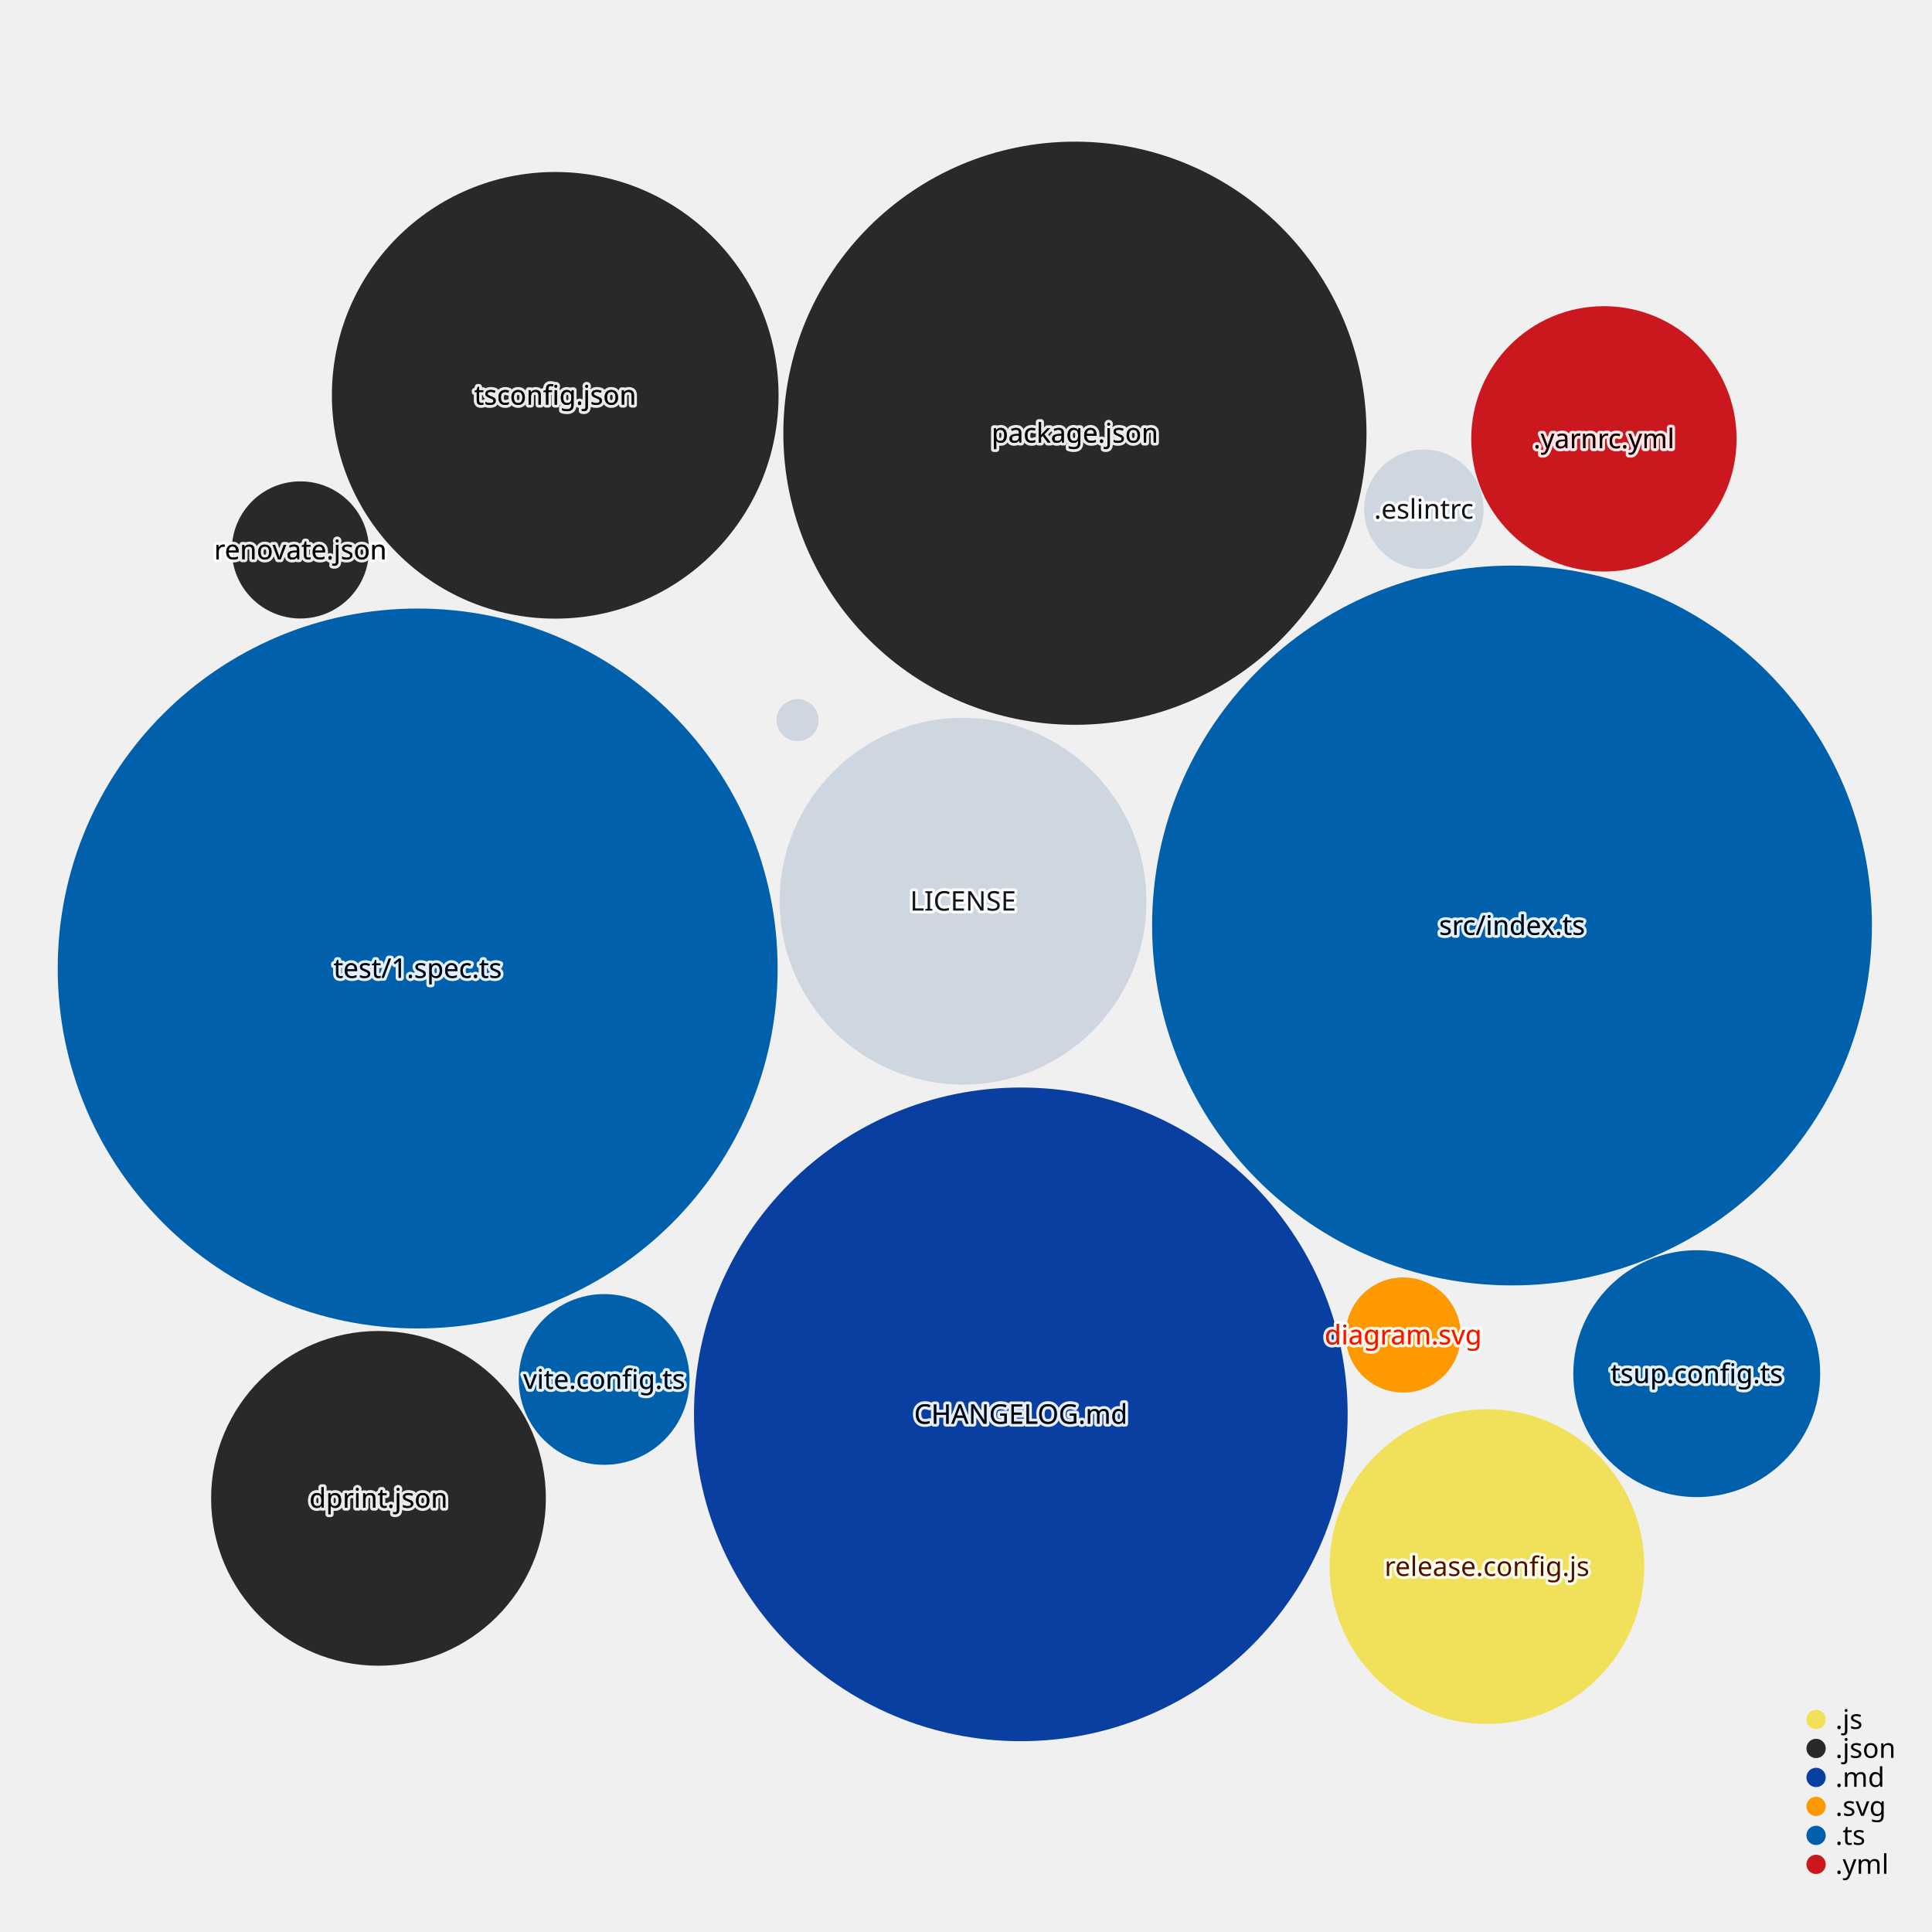
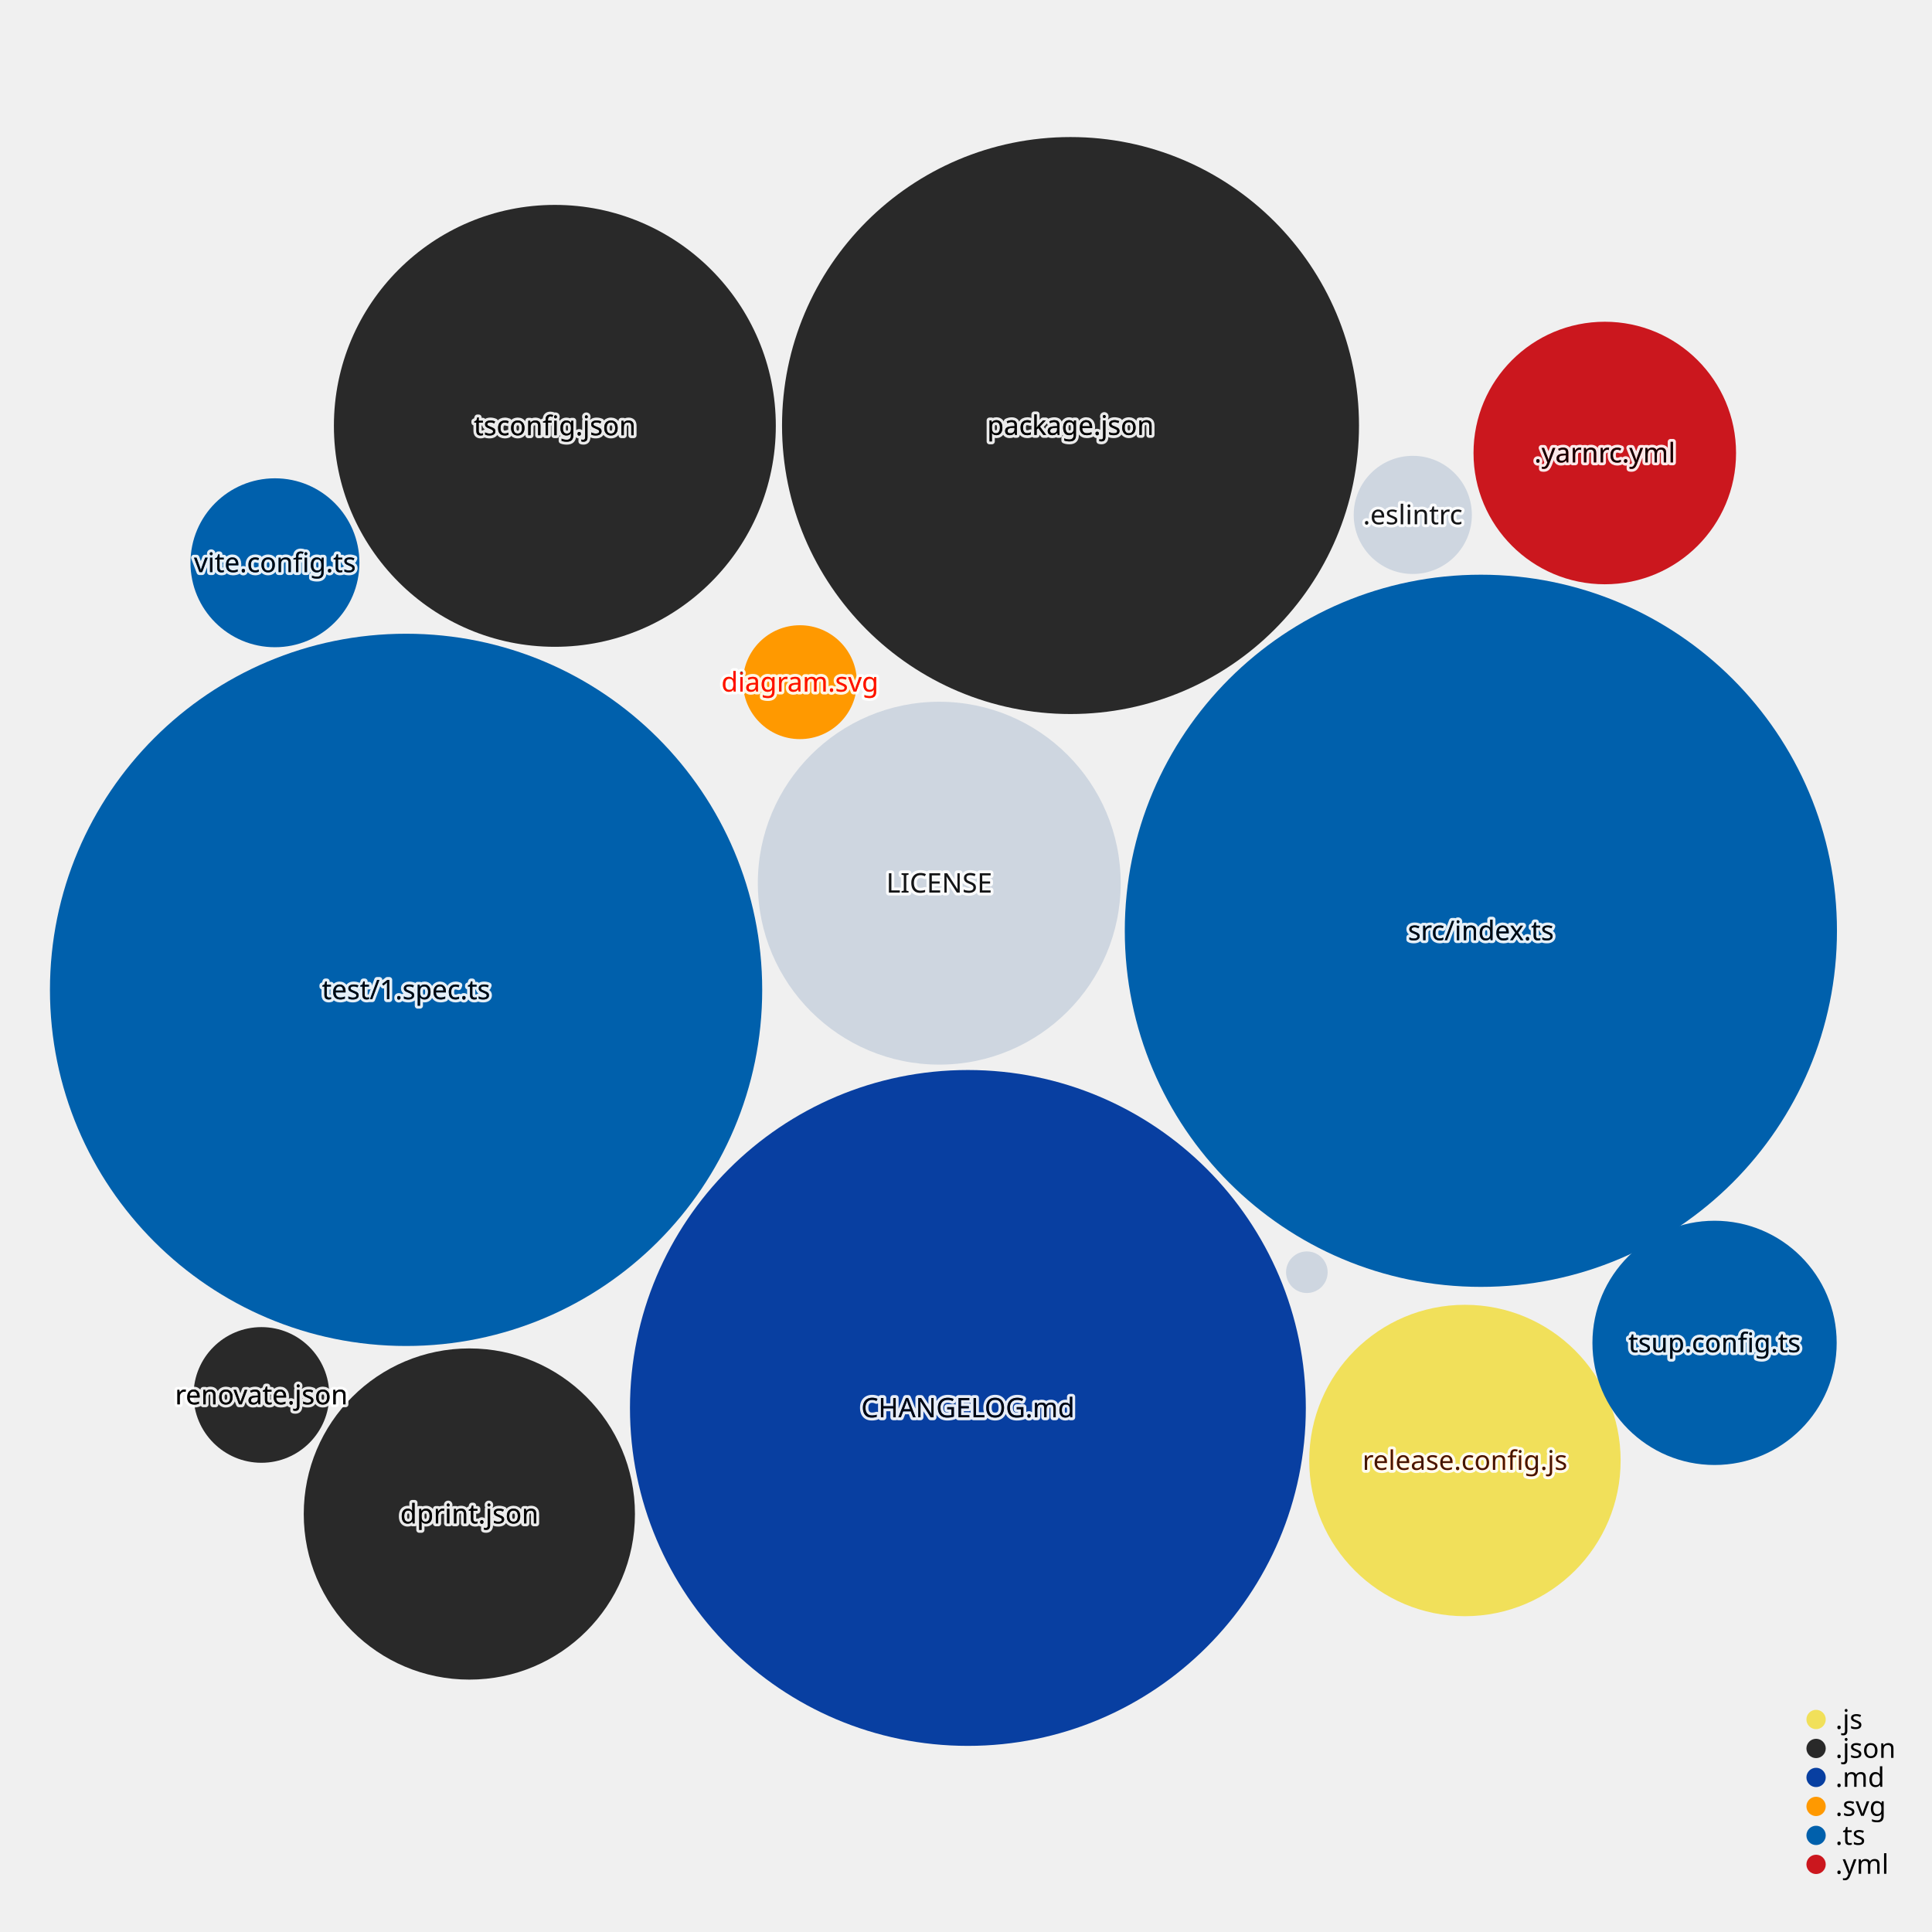
<svg xmlns="http://www.w3.org/2000/svg" width="1000" height="1000" style="background:white;font-family:sans-serif;overflow:visible">
  <defs>
    <filter id="glow" x="-50%" y="-50%" width="200%" height="200%">
      <feGaussianBlur stdDeviation="4" result="coloredBlur" />
      <feMerge>
        <feMergeNode in="coloredBlur" />
        <feMergeNode in="SourceGraphic" />
      </feMerge>
    </filter>
  </defs>
-   <g style="fill:#0060ac;transition:transform 0s ease-out, fill 0.1s ease-out" transform="translate(216.186, 501.288)">
-     <circle style="transition:all 0.5s ease-out" r="186.31" stroke-width="0" stroke="#374151" />
+   <g style="fill:#0060ac;transition:transform 0s ease-out, fill 0.1s ease-out" transform="translate(210.1854, 512.3482)">
+     <circle style="transition:all 0.5s ease-out" r="184.331" stroke-width="0" stroke="#374151" />
  </g>
-   <g style="fill:#0060ac;transition:transform 0s ease-out, fill 0.1s ease-out" transform="translate(782.6171, 479.0372)">
-     <circle style="transition:all 0.5s ease-out" r="186.288" stroke-width="0" stroke="#374151" />
+   <g style="fill:#0060ac;transition:transform 0s ease-out, fill 0.1s ease-out" transform="translate(766.4994, 481.775)">
+     <circle style="transition:all 0.5s ease-out" r="184.309" stroke-width="0" stroke="#374151" />
  </g>
-   <g style="fill:#083fa1;transition:transform 0s ease-out, fill 0.1s ease-out" transform="translate(528.3763, 732.0662)">
-     <circle style="transition:all 0.5s ease-out" r="169.168" stroke-width="0" stroke="#374151" />
+   <g style="fill:#083fa1;transition:transform 0s ease-out, fill 0.1s ease-out" transform="translate(500.9822, 728.7523)">
+     <circle style="transition:all 0.5s ease-out" r="174.912" stroke-width="0" stroke="#374151" />
  </g>
-   <g style="fill:#292929;transition:transform 0s ease-out, fill 0.1s ease-out" transform="translate(556.3742, 224.241)">
-     <circle style="transition:all 0.5s ease-out" r="150.922" stroke-width="0" stroke="#374151" />
+   <g style="fill:#292929;transition:transform 0s ease-out, fill 0.1s ease-out" transform="translate(554.097, 220.2587)">
+     <circle style="transition:all 0.5s ease-out" r="149.319" stroke-width="0" stroke="#374151" />
  </g>
-   <g style="fill:#292929;transition:transform 0s ease-out, fill 0.1s ease-out" transform="translate(287.3856, 204.6137)">
-     <circle style="transition:all 0.5s ease-out" r="115.595" stroke-width="0" stroke="#374151" />
+   <g style="fill:#292929;transition:transform 0s ease-out, fill 0.1s ease-out" transform="translate(287.1938, 220.4205)">
+     <circle style="transition:all 0.5s ease-out" r="114.367" stroke-width="0" stroke="#374151" />
  </g>
-   <g style="fill:#CED6E0;transition:transform 0s ease-out, fill 0.1s ease-out" transform="translate(498.4767, 466.4595)">
-     <circle style="transition:all 0.5s ease-out" r="94.919" stroke-width="0" stroke="#374151" />
+   <g style="fill:#CED6E0;transition:transform 0s ease-out, fill 0.1s ease-out" transform="translate(486.1575, 457.1382)">
+     <circle style="transition:all 0.5s ease-out" r="93.911" stroke-width="0" stroke="#374151" />
  </g>
-   <g style="fill:#292929;transition:transform 0s ease-out, fill 0.1s ease-out" transform="translate(195.9032, 775.5479)">
-     <circle style="transition:all 0.5s ease-out" r="86.632" stroke-width="0" stroke="#374151" />
+   <g style="fill:#292929;transition:transform 0s ease-out, fill 0.1s ease-out" transform="translate(242.9343, 783.6536)">
+     <circle style="transition:all 0.5s ease-out" r="85.712" stroke-width="0" stroke="#374151" />
  </g>
-   <g style="fill:#f1e05a;transition:transform 0s ease-out, fill 0.1s ease-out" transform="translate(769.638, 810.8651)">
-     <circle style="transition:all 0.5s ease-out" r="81.453" stroke-width="0" stroke="#374151" />
+   <g style="fill:#f1e05a;transition:transform 0s ease-out, fill 0.1s ease-out" transform="translate(758.2475, 755.9513)">
+     <circle style="transition:all 0.5s ease-out" r="80.588" stroke-width="0" stroke="#374151" />
  </g>
-   <g style="fill:#cb171e;transition:transform 0s ease-out, fill 0.1s ease-out" transform="translate(830.1774, 227.1518)">
-     <circle style="transition:all 0.5s ease-out" r="68.674" stroke-width="0" stroke="#374151" />
+   <g style="fill:#cb171e;transition:transform 0s ease-out, fill 0.1s ease-out" transform="translate(830.6342, 234.4746)">
+     <circle style="transition:all 0.5s ease-out" r="67.944" stroke-width="0" stroke="#374151" />
  </g>
-   <g style="fill:#0060ac;transition:transform 0s ease-out, fill 0.1s ease-out" transform="translate(878.2326, 711.0035)">
-     <circle style="transition:all 0.5s ease-out" r="63.892" stroke-width="0" stroke="#374151" />
+   <g style="fill:#0060ac;transition:transform 0s ease-out, fill 0.1s ease-out" transform="translate(887.4533, 695.0658)">
+     <circle style="transition:all 0.5s ease-out" r="63.213" stroke-width="0" stroke="#374151" />
  </g>
-   <g style="fill:#0060ac;transition:transform 0s ease-out, fill 0.1s ease-out" transform="translate(312.7017, 714.0007)">
-     <circle style="transition:all 0.5s ease-out" r="44.186" stroke-width="0" stroke="#374151" />
+   <g style="fill:#0060ac;transition:transform 0s ease-out, fill 0.1s ease-out" transform="translate(142.3128, 291.2858)">
+     <circle style="transition:all 0.5s ease-out" r="43.716" stroke-width="0" stroke="#374151" />
  </g>
-   <g style="fill:#292929;transition:transform 0s ease-out, fill 0.1s ease-out" transform="translate(155.4826, 284.6423)">
-     <circle style="transition:all 0.5s ease-out" r="35.487" stroke-width="0" stroke="#374151" />
+   <g style="fill:#292929;transition:transform 0s ease-out, fill 0.1s ease-out" transform="translate(135.3106, 722.0208)">
+     <circle style="transition:all 0.5s ease-out" r="35.11" stroke-width="0" stroke="#374151" />
  </g>
-   <g style="fill:#CED6E0;transition:transform 0s ease-out, fill 0.1s ease-out" transform="translate(736.9611, 263.5965)">
-     <circle style="transition:all 0.5s ease-out" r="30.904" stroke-width="0" stroke="#374151" />
+   <g style="fill:#CED6E0;transition:transform 0s ease-out, fill 0.1s ease-out" transform="translate(731.2532, 266.512)">
+     <circle style="transition:all 0.5s ease-out" r="30.576" stroke-width="0" stroke="#374151" />
  </g>
-   <g style="fill:#ff9900;transition:transform 0s ease-out, fill 0.1s ease-out" transform="translate(726.3068, 690.9915)">
-     <circle style="transition:all 0.5s ease-out" r="29.79" stroke-width="0" stroke="#374151" />
+   <g style="fill:#ff9900;transition:transform 0s ease-out, fill 0.1s ease-out" transform="translate(414.0401, 353.093)">
+     <circle style="transition:all 0.5s ease-out" r="29.473" stroke-width="0" stroke="#374151" />
  </g>
-   <g style="fill:#CED6E0;transition:transform 0s ease-out, fill 0.1s ease-out" transform="translate(412.8318, 372.7531)">
-     <circle style="transition:all 0.5s ease-out" r="10.878" stroke-width="0" stroke="#374151" />
+   <g style="fill:#CED6E0;transition:transform 0s ease-out, fill 0.1s ease-out" transform="translate(676.4274, 658.4978)">
+     <circle style="transition:all 0.5s ease-out" r="10.762" stroke-width="0" stroke="#374151" />
  </g>
-   <g style="fill:#0060ac;transition:transform 0s ease-out" transform="translate(216.186, 501.288)">
+   <g style="fill:#0060ac;transition:transform 0s ease-out" transform="translate(210.1854, 512.3482)">
    <text style="pointer-events:none;opacity:0.9;font-size:14px;font-weight:500;transition:all 0.5s ease-out" fill="#4B5563" text-anchor="middle" dominant-baseline="middle" stroke="white" stroke-width="3" stroke-linejoin="round">test/1.spec.ts</text>
    <text style="pointer-events:none;opacity:1;font-size:14px;font-weight:500;transition:all 0.5s ease-out" text-anchor="middle" dominant-baseline="middle">test/1.spec.ts</text>
    <text style="pointer-events:none;opacity:0.9;font-size:14px;font-weight:500;mix-blend-mode:color-burn;transition:all 0.5s ease-out" fill="#110101" text-anchor="middle" dominant-baseline="middle">test/1.spec.ts</text>
  </g>
-   <g style="fill:#0060ac;transition:transform 0s ease-out" transform="translate(782.6171, 479.0372)">
+   <g style="fill:#0060ac;transition:transform 0s ease-out" transform="translate(766.4994, 481.775)">
    <text style="pointer-events:none;opacity:0.9;font-size:14px;font-weight:500;transition:all 0.5s ease-out" fill="#4B5563" text-anchor="middle" dominant-baseline="middle" stroke="white" stroke-width="3" stroke-linejoin="round">src/index.ts</text>
    <text style="pointer-events:none;opacity:1;font-size:14px;font-weight:500;transition:all 0.5s ease-out" text-anchor="middle" dominant-baseline="middle">src/index.ts</text>
    <text style="pointer-events:none;opacity:0.9;font-size:14px;font-weight:500;mix-blend-mode:color-burn;transition:all 0.5s ease-out" fill="#110101" text-anchor="middle" dominant-baseline="middle">src/index.ts</text>
  </g>
-   <g style="fill:#083fa1;transition:transform 0s ease-out" transform="translate(528.3763, 732.0662)">
+   <g style="fill:#083fa1;transition:transform 0s ease-out" transform="translate(500.9822, 728.7523)">
    <text style="pointer-events:none;opacity:0.9;font-size:14px;font-weight:500;transition:all 0.5s ease-out" fill="#4B5563" text-anchor="middle" dominant-baseline="middle" stroke="white" stroke-width="3" stroke-linejoin="round">CHANGELOG.md</text>
    <text style="pointer-events:none;opacity:1;font-size:14px;font-weight:500;transition:all 0.5s ease-out" text-anchor="middle" dominant-baseline="middle">CHANGELOG.md</text>
    <text style="pointer-events:none;opacity:0.9;font-size:14px;font-weight:500;mix-blend-mode:color-burn;transition:all 0.5s ease-out" fill="#110101" text-anchor="middle" dominant-baseline="middle">CHANGELOG.md</text>
  </g>
-   <g style="fill:#292929;transition:transform 0s ease-out" transform="translate(556.3742, 224.241)">
+   <g style="fill:#292929;transition:transform 0s ease-out" transform="translate(554.097, 220.2587)">
    <text style="pointer-events:none;opacity:0.9;font-size:14px;font-weight:500;transition:all 0.5s ease-out" fill="#4B5563" text-anchor="middle" dominant-baseline="middle" stroke="white" stroke-width="3" stroke-linejoin="round">package.json</text>
    <text style="pointer-events:none;opacity:1;font-size:14px;font-weight:500;transition:all 0.5s ease-out" text-anchor="middle" dominant-baseline="middle">package.json</text>
    <text style="pointer-events:none;opacity:0.9;font-size:14px;font-weight:500;mix-blend-mode:color-burn;transition:all 0.5s ease-out" fill="#110101" text-anchor="middle" dominant-baseline="middle">package.json</text>
  </g>
-   <g style="fill:#292929;transition:transform 0s ease-out" transform="translate(287.3856, 204.6137)">
+   <g style="fill:#292929;transition:transform 0s ease-out" transform="translate(287.1938, 220.4205)">
    <text style="pointer-events:none;opacity:0.9;font-size:14px;font-weight:500;transition:all 0.5s ease-out" fill="#4B5563" text-anchor="middle" dominant-baseline="middle" stroke="white" stroke-width="3" stroke-linejoin="round">tsconfig.json</text>
    <text style="pointer-events:none;opacity:1;font-size:14px;font-weight:500;transition:all 0.5s ease-out" text-anchor="middle" dominant-baseline="middle">tsconfig.json</text>
    <text style="pointer-events:none;opacity:0.9;font-size:14px;font-weight:500;mix-blend-mode:color-burn;transition:all 0.5s ease-out" fill="#110101" text-anchor="middle" dominant-baseline="middle">tsconfig.json</text>
  </g>
-   <g style="fill:#CED6E0;transition:transform 0s ease-out" transform="translate(498.4767, 466.4595)">
+   <g style="fill:#CED6E0;transition:transform 0s ease-out" transform="translate(486.1575, 457.1382)">
    <text style="pointer-events:none;opacity:0.9;font-size:14px;font-weight:500;transition:all 0.5s ease-out" fill="#4B5563" text-anchor="middle" dominant-baseline="middle" stroke="white" stroke-width="3" stroke-linejoin="round">LICENSE</text>
    <text style="pointer-events:none;opacity:1;font-size:14px;font-weight:500;transition:all 0.5s ease-out" text-anchor="middle" dominant-baseline="middle">LICENSE</text>
    <text style="pointer-events:none;opacity:0.9;font-size:14px;font-weight:500;mix-blend-mode:color-burn;transition:all 0.5s ease-out" fill="#110101" text-anchor="middle" dominant-baseline="middle">LICENSE</text>
  </g>
-   <g style="fill:#292929;transition:transform 0s ease-out" transform="translate(195.9032, 775.5479)">
+   <g style="fill:#292929;transition:transform 0s ease-out" transform="translate(242.9343, 783.6536)">
    <text style="pointer-events:none;opacity:0.9;font-size:14px;font-weight:500;transition:all 0.5s ease-out" fill="#4B5563" text-anchor="middle" dominant-baseline="middle" stroke="white" stroke-width="3" stroke-linejoin="round">dprint.json</text>
    <text style="pointer-events:none;opacity:1;font-size:14px;font-weight:500;transition:all 0.5s ease-out" text-anchor="middle" dominant-baseline="middle">dprint.json</text>
    <text style="pointer-events:none;opacity:0.9;font-size:14px;font-weight:500;mix-blend-mode:color-burn;transition:all 0.5s ease-out" fill="#110101" text-anchor="middle" dominant-baseline="middle">dprint.json</text>
  </g>
-   <g style="fill:#f1e05a;transition:transform 0s ease-out" transform="translate(769.638, 810.8651)">
+   <g style="fill:#f1e05a;transition:transform 0s ease-out" transform="translate(758.2475, 755.9513)">
    <text style="pointer-events:none;opacity:0.9;font-size:14px;font-weight:500;transition:all 0.5s ease-out" fill="#4B5563" text-anchor="middle" dominant-baseline="middle" stroke="white" stroke-width="3" stroke-linejoin="round">release.config.js</text>
    <text style="pointer-events:none;opacity:1;font-size:14px;font-weight:500;transition:all 0.5s ease-out" text-anchor="middle" dominant-baseline="middle">release.config.js</text>
    <text style="pointer-events:none;opacity:0.9;font-size:14px;font-weight:500;mix-blend-mode:color-burn;transition:all 0.5s ease-out" fill="#110101" text-anchor="middle" dominant-baseline="middle">release.config.js</text>
  </g>
-   <g style="fill:#cb171e;transition:transform 0s ease-out" transform="translate(830.1774, 227.1518)">
+   <g style="fill:#cb171e;transition:transform 0s ease-out" transform="translate(830.6342, 234.4746)">
    <text style="pointer-events:none;opacity:0.9;font-size:14px;font-weight:500;transition:all 0.5s ease-out" fill="#4B5563" text-anchor="middle" dominant-baseline="middle" stroke="white" stroke-width="3" stroke-linejoin="round">.yarnrc.yml</text>
    <text style="pointer-events:none;opacity:1;font-size:14px;font-weight:500;transition:all 0.5s ease-out" text-anchor="middle" dominant-baseline="middle">.yarnrc.yml</text>
    <text style="pointer-events:none;opacity:0.9;font-size:14px;font-weight:500;mix-blend-mode:color-burn;transition:all 0.5s ease-out" fill="#110101" text-anchor="middle" dominant-baseline="middle">.yarnrc.yml</text>
  </g>
-   <g style="fill:#0060ac;transition:transform 0s ease-out" transform="translate(878.2326, 711.0035)">
+   <g style="fill:#0060ac;transition:transform 0s ease-out" transform="translate(887.4533, 695.0658)">
    <text style="pointer-events:none;opacity:0.9;font-size:14px;font-weight:500;transition:all 0.5s ease-out" fill="#4B5563" text-anchor="middle" dominant-baseline="middle" stroke="white" stroke-width="3" stroke-linejoin="round">tsup.config.ts</text>
    <text style="pointer-events:none;opacity:1;font-size:14px;font-weight:500;transition:all 0.5s ease-out" text-anchor="middle" dominant-baseline="middle">tsup.config.ts</text>
    <text style="pointer-events:none;opacity:0.9;font-size:14px;font-weight:500;mix-blend-mode:color-burn;transition:all 0.5s ease-out" fill="#110101" text-anchor="middle" dominant-baseline="middle">tsup.config.ts</text>
  </g>
-   <g style="fill:#0060ac;transition:transform 0s ease-out" transform="translate(312.7017, 714.0007)">
+   <g style="fill:#0060ac;transition:transform 0s ease-out" transform="translate(142.3128, 291.2858)">
    <text style="pointer-events:none;opacity:0.9;font-size:14px;font-weight:500;transition:all 0.5s ease-out" fill="#4B5563" text-anchor="middle" dominant-baseline="middle" stroke="white" stroke-width="3" stroke-linejoin="round">vite.config.ts</text>
    <text style="pointer-events:none;opacity:1;font-size:14px;font-weight:500;transition:all 0.5s ease-out" text-anchor="middle" dominant-baseline="middle">vite.config.ts</text>
    <text style="pointer-events:none;opacity:0.9;font-size:14px;font-weight:500;mix-blend-mode:color-burn;transition:all 0.5s ease-out" fill="#110101" text-anchor="middle" dominant-baseline="middle">vite.config.ts</text>
  </g>
-   <g style="fill:#292929;transition:transform 0s ease-out" transform="translate(155.4826, 284.6423)">
+   <g style="fill:#292929;transition:transform 0s ease-out" transform="translate(135.3106, 722.0208)">
    <text style="pointer-events:none;opacity:0.9;font-size:14px;font-weight:500;transition:all 0.5s ease-out" fill="#4B5563" text-anchor="middle" dominant-baseline="middle" stroke="white" stroke-width="3" stroke-linejoin="round">renovate.json</text>
    <text style="pointer-events:none;opacity:1;font-size:14px;font-weight:500;transition:all 0.5s ease-out" text-anchor="middle" dominant-baseline="middle">renovate.json</text>
    <text style="pointer-events:none;opacity:0.9;font-size:14px;font-weight:500;mix-blend-mode:color-burn;transition:all 0.5s ease-out" fill="#110101" text-anchor="middle" dominant-baseline="middle">renovate.json</text>
  </g>
-   <g style="fill:#CED6E0;transition:transform 0s ease-out" transform="translate(736.9611, 263.5965)">
+   <g style="fill:#CED6E0;transition:transform 0s ease-out" transform="translate(731.2532, 266.512)">
    <text style="pointer-events:none;opacity:0.9;font-size:14px;font-weight:500;transition:all 0.5s ease-out" fill="#4B5563" text-anchor="middle" dominant-baseline="middle" stroke="white" stroke-width="3" stroke-linejoin="round">.eslintrc</text>
    <text style="pointer-events:none;opacity:1;font-size:14px;font-weight:500;transition:all 0.5s ease-out" text-anchor="middle" dominant-baseline="middle">.eslintrc</text>
    <text style="pointer-events:none;opacity:0.9;font-size:14px;font-weight:500;mix-blend-mode:color-burn;transition:all 0.5s ease-out" fill="#110101" text-anchor="middle" dominant-baseline="middle">.eslintrc</text>
  </g>
-   <g style="fill:#ff9900;transition:transform 0s ease-out" transform="translate(726.3068, 690.9915)">
+   <g style="fill:#ff9900;transition:transform 0s ease-out" transform="translate(414.0401, 353.093)">
    <text style="pointer-events:none;opacity:0.9;font-size:14px;font-weight:500;transition:all 0.5s ease-out" fill="#4B5563" text-anchor="middle" dominant-baseline="middle" stroke="white" stroke-width="3" stroke-linejoin="round">diagram.svg</text>
    <text style="pointer-events:none;opacity:1;font-size:14px;font-weight:500;transition:all 0.5s ease-out" text-anchor="middle" dominant-baseline="middle">diagram.svg</text>
    <text style="pointer-events:none;opacity:0.9;font-size:14px;font-weight:500;mix-blend-mode:color-burn;transition:all 0.5s ease-out" fill="#110101" text-anchor="middle" dominant-baseline="middle">diagram.svg</text>
  </g>
  <g transform="translate(940, 890)">
    <g transform="translate(0, 0)">
      <circle r="5" fill="#f1e05a" />
      <text x="10" style="font-size:14px;font-weight:300" dominant-baseline="middle">.js</text>
    </g>
    <g transform="translate(0, 15)">
      <circle r="5" fill="#292929" />
      <text x="10" style="font-size:14px;font-weight:300" dominant-baseline="middle">.json</text>
    </g>
    <g transform="translate(0, 30)">
      <circle r="5" fill="#083fa1" />
      <text x="10" style="font-size:14px;font-weight:300" dominant-baseline="middle">.md</text>
    </g>
    <g transform="translate(0, 45)">
      <circle r="5" fill="#ff9900" />
      <text x="10" style="font-size:14px;font-weight:300" dominant-baseline="middle">.svg</text>
    </g>
    <g transform="translate(0, 60)">
      <circle r="5" fill="#0060ac" />
      <text x="10" style="font-size:14px;font-weight:300" dominant-baseline="middle">.ts</text>
    </g>
    <g transform="translate(0, 75)">
      <circle r="5" fill="#cb171e" />
      <text x="10" style="font-size:14px;font-weight:300" dominant-baseline="middle">.yml</text>
    </g>
    <g fill="#9CA3AF" style="font-weight:300;font-style:italic;font-size:12px">each dot sized by file size</g>
  </g>
</svg>
